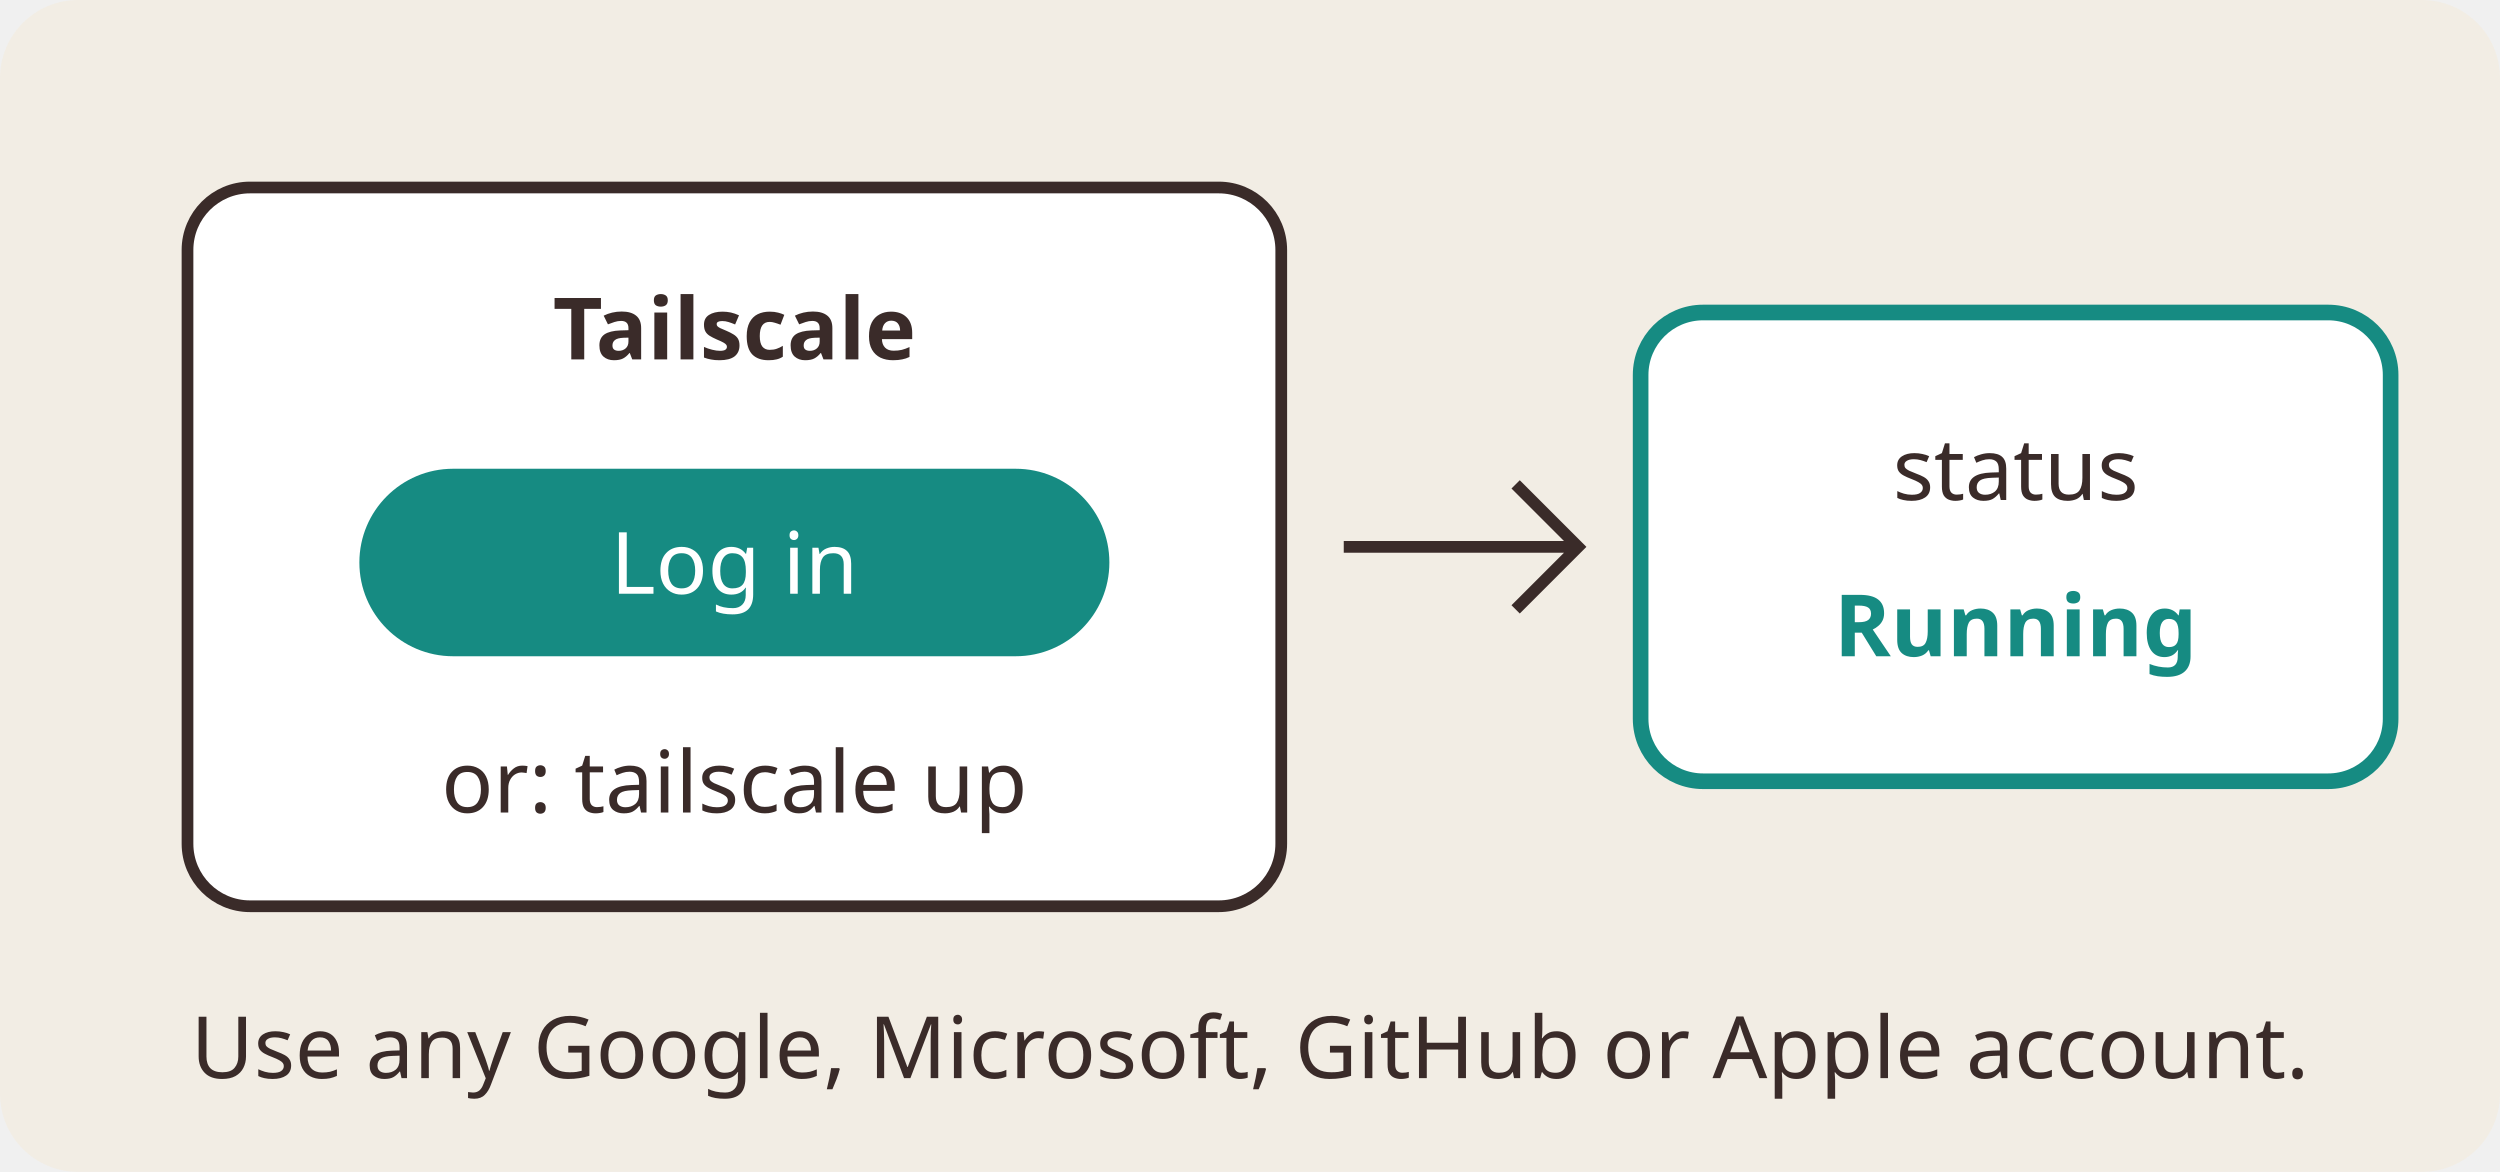
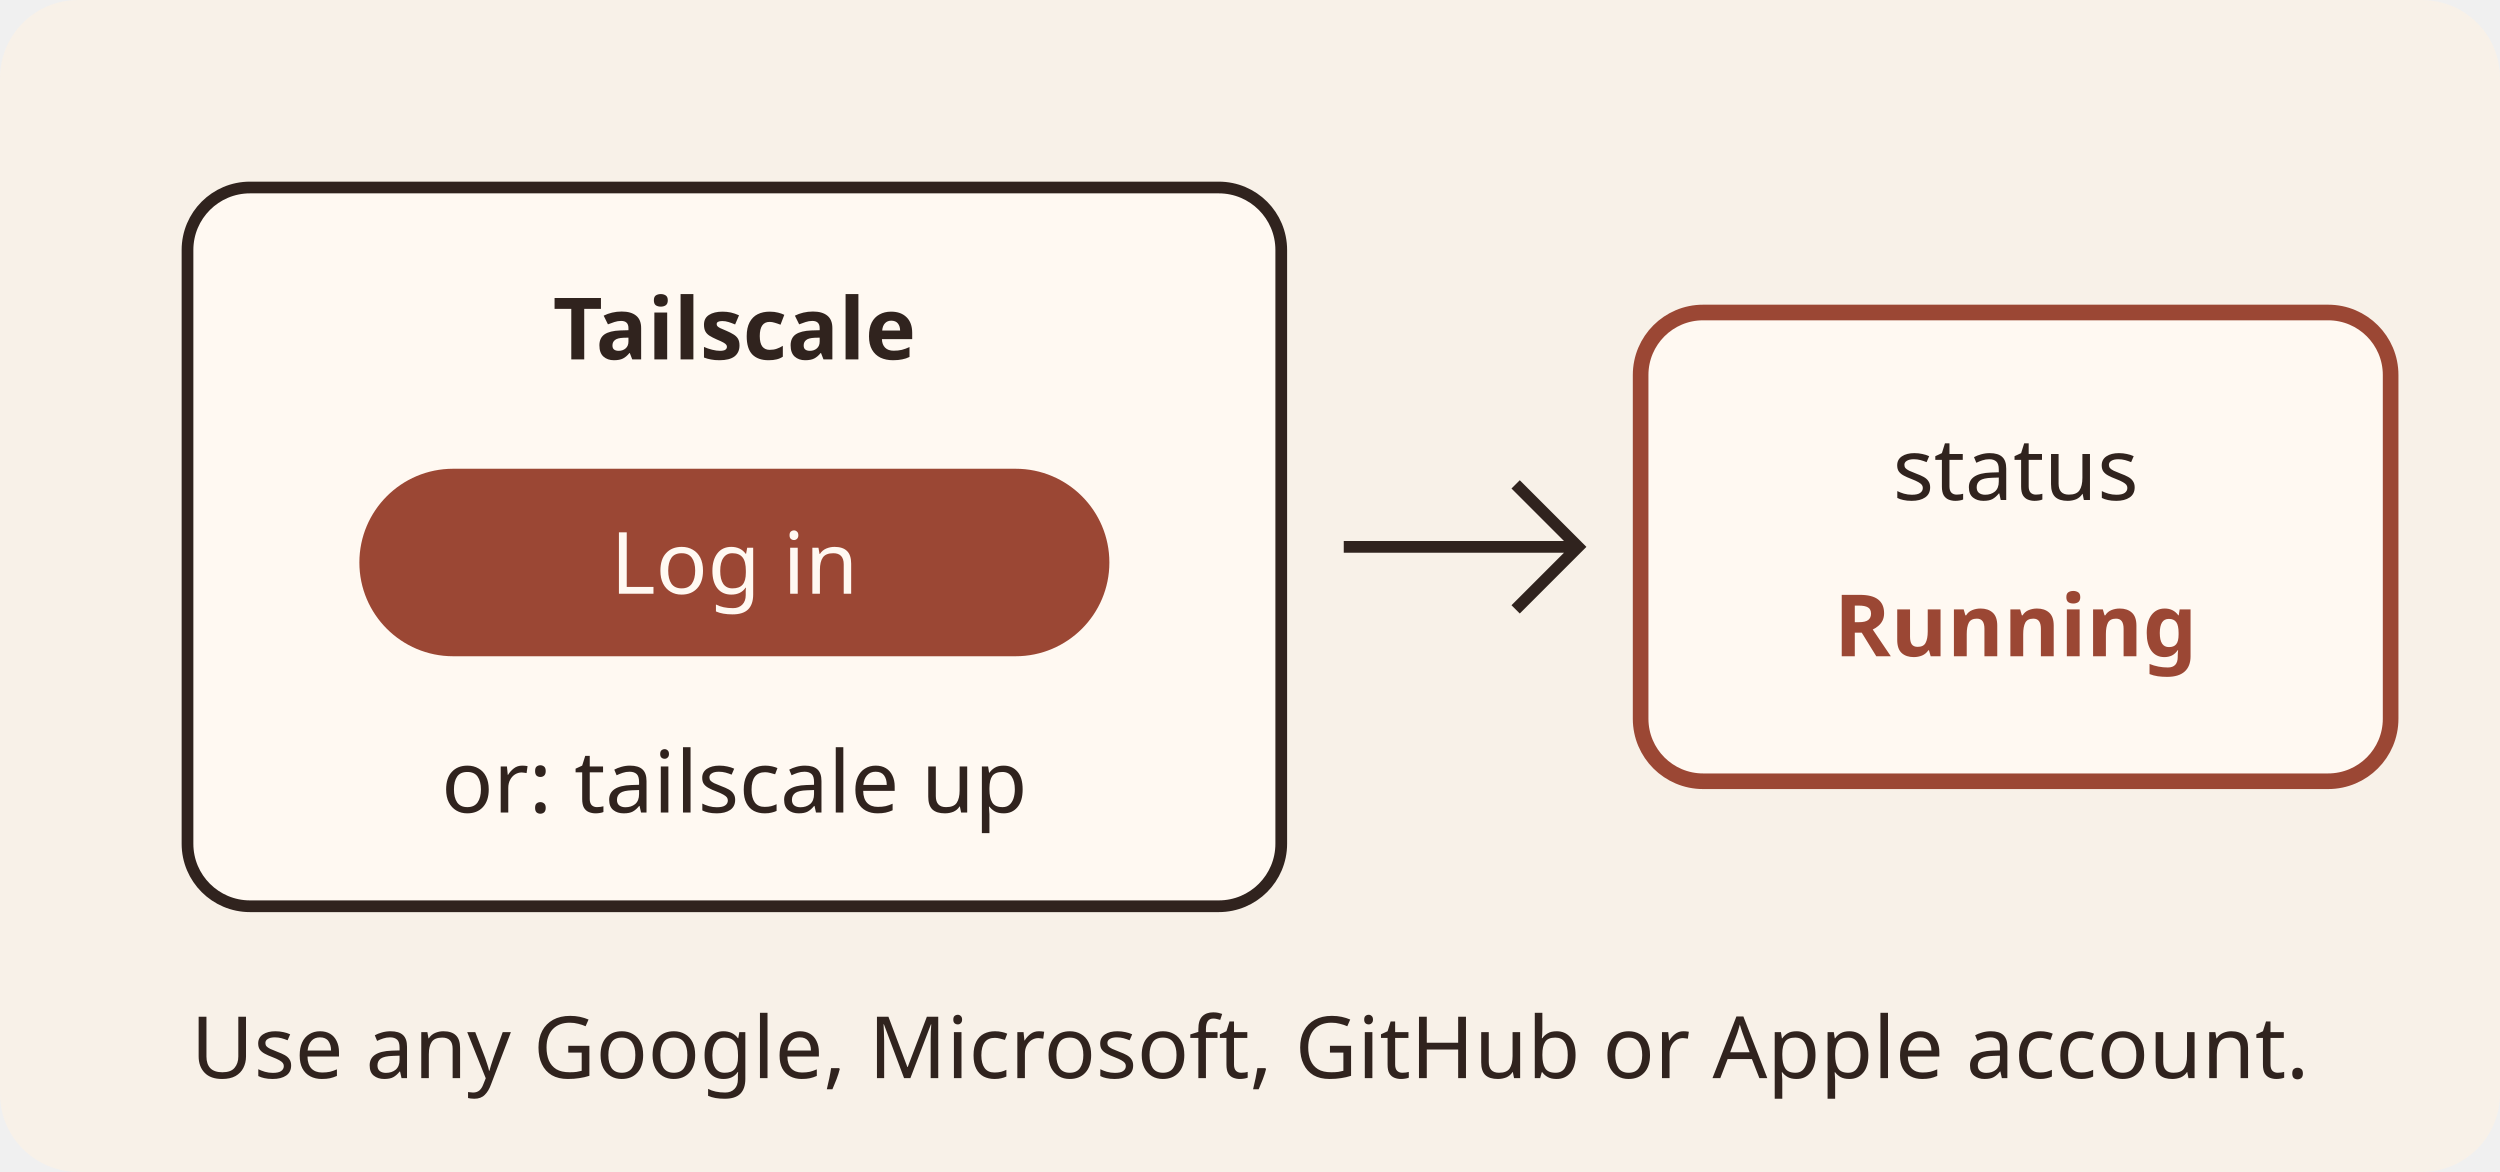
<svg xmlns="http://www.w3.org/2000/svg" viewBox="0 0 320 150" width="320" height="150" font-family="system-ui,Segoe UI,sans-serif" font-size="11" role="img" aria-label="Sign in to Tailscale; this page then reads tailscale status and shows Running">
-   <rect width="320" height="150" rx="10" fill="#F2EDE4" />
-   <rect x="24" y="24" width="140" height="92" rx="8" fill="#fff" stroke="#3A2B29" stroke-width="1.5" />
-   <text x="94" y="46" text-anchor="middle" fill="#3A2B29" font-weight="600">Tailscale</text>
-   <rect x="46" y="60" width="96" height="24" rx="12" fill="#168B82" />
-   <text x="94" y="76" text-anchor="middle" fill="#fff">Log in</text>
-   <text x="94" y="104" text-anchor="middle" fill="#3A2B29">or: tailscale up</text>
-   <path d="M172 70h30m-8-8 8 8-8 8" stroke="#3A2B29" stroke-width="1.5" fill="none" />
-   <rect x="210" y="40" width="96" height="60" rx="8" fill="#fff" stroke="#168B82" stroke-width="2" />
-   <text x="258" y="64" text-anchor="middle" fill="#3A2B29">status</text>
-   <text x="258" y="84" text-anchor="middle" fill="#168B82" font-weight="600">Running</text>
-   <text x="160" y="138" text-anchor="middle" fill="#3A2B29">Use any Google, Microsoft, GitHub or Apple account.</text>
+   <rect width="320" height="150" rx="10" fill="#F8F1E8" />
+   <rect x="24" y="24" width="140" height="92" rx="8" fill="#FFF9F2" stroke="#30231E" stroke-width="1.5" />
+   <text x="94" y="46" text-anchor="middle" fill="#30231E" font-weight="600">Tailscale</text>
+   <rect x="46" y="60" width="96" height="24" rx="12" fill="#9B4734" />
+   <text x="94" y="76" text-anchor="middle" fill="#FFF9F2">Log in</text>
+   <text x="94" y="104" text-anchor="middle" fill="#30231E">or: tailscale up</text>
+   <path d="M172 70h30m-8-8 8 8-8 8" stroke="#30231E" stroke-width="1.5" fill="none" />
+   <rect x="210" y="40" width="96" height="60" rx="8" fill="#FFF9F2" stroke="#9B4734" stroke-width="2" />
+   <text x="258" y="64" text-anchor="middle" fill="#30231E">status</text>
+   <text x="258" y="84" text-anchor="middle" fill="#9B4734" font-weight="600">Running</text>
+   <text x="160" y="138" text-anchor="middle" fill="#30231E">Use any Google, Microsoft, GitHub or Apple account.</text>
</svg>
